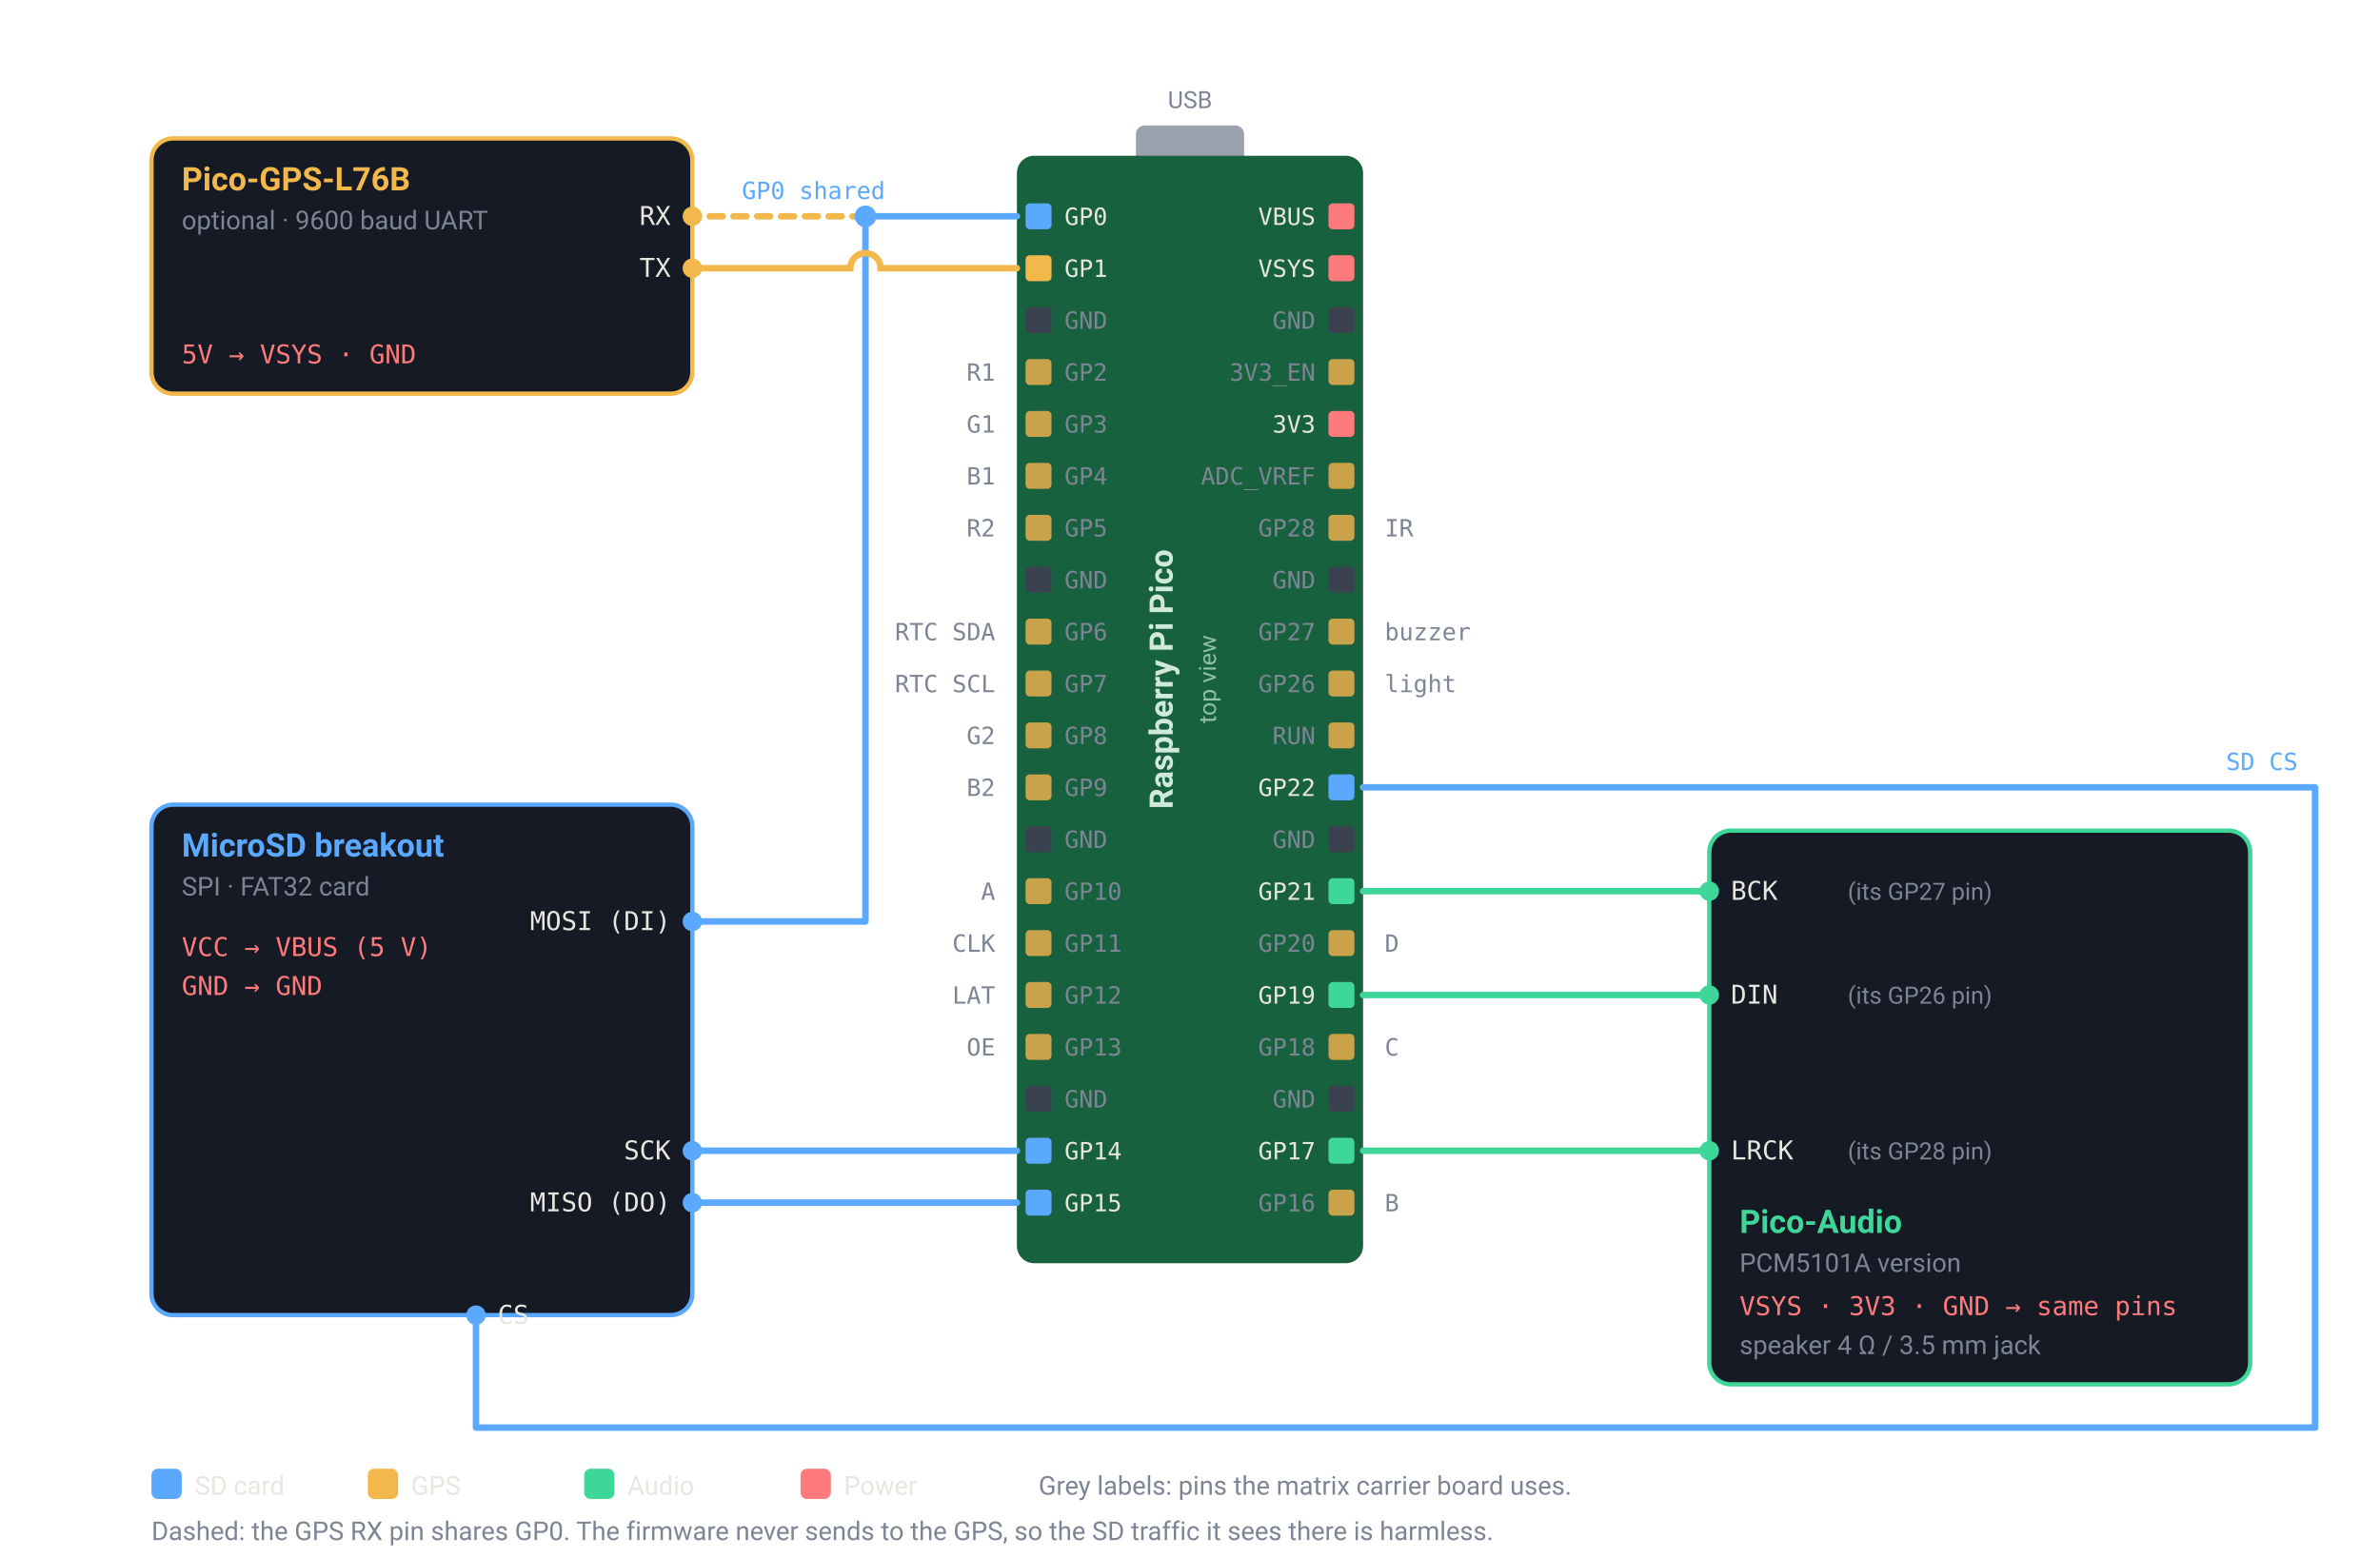
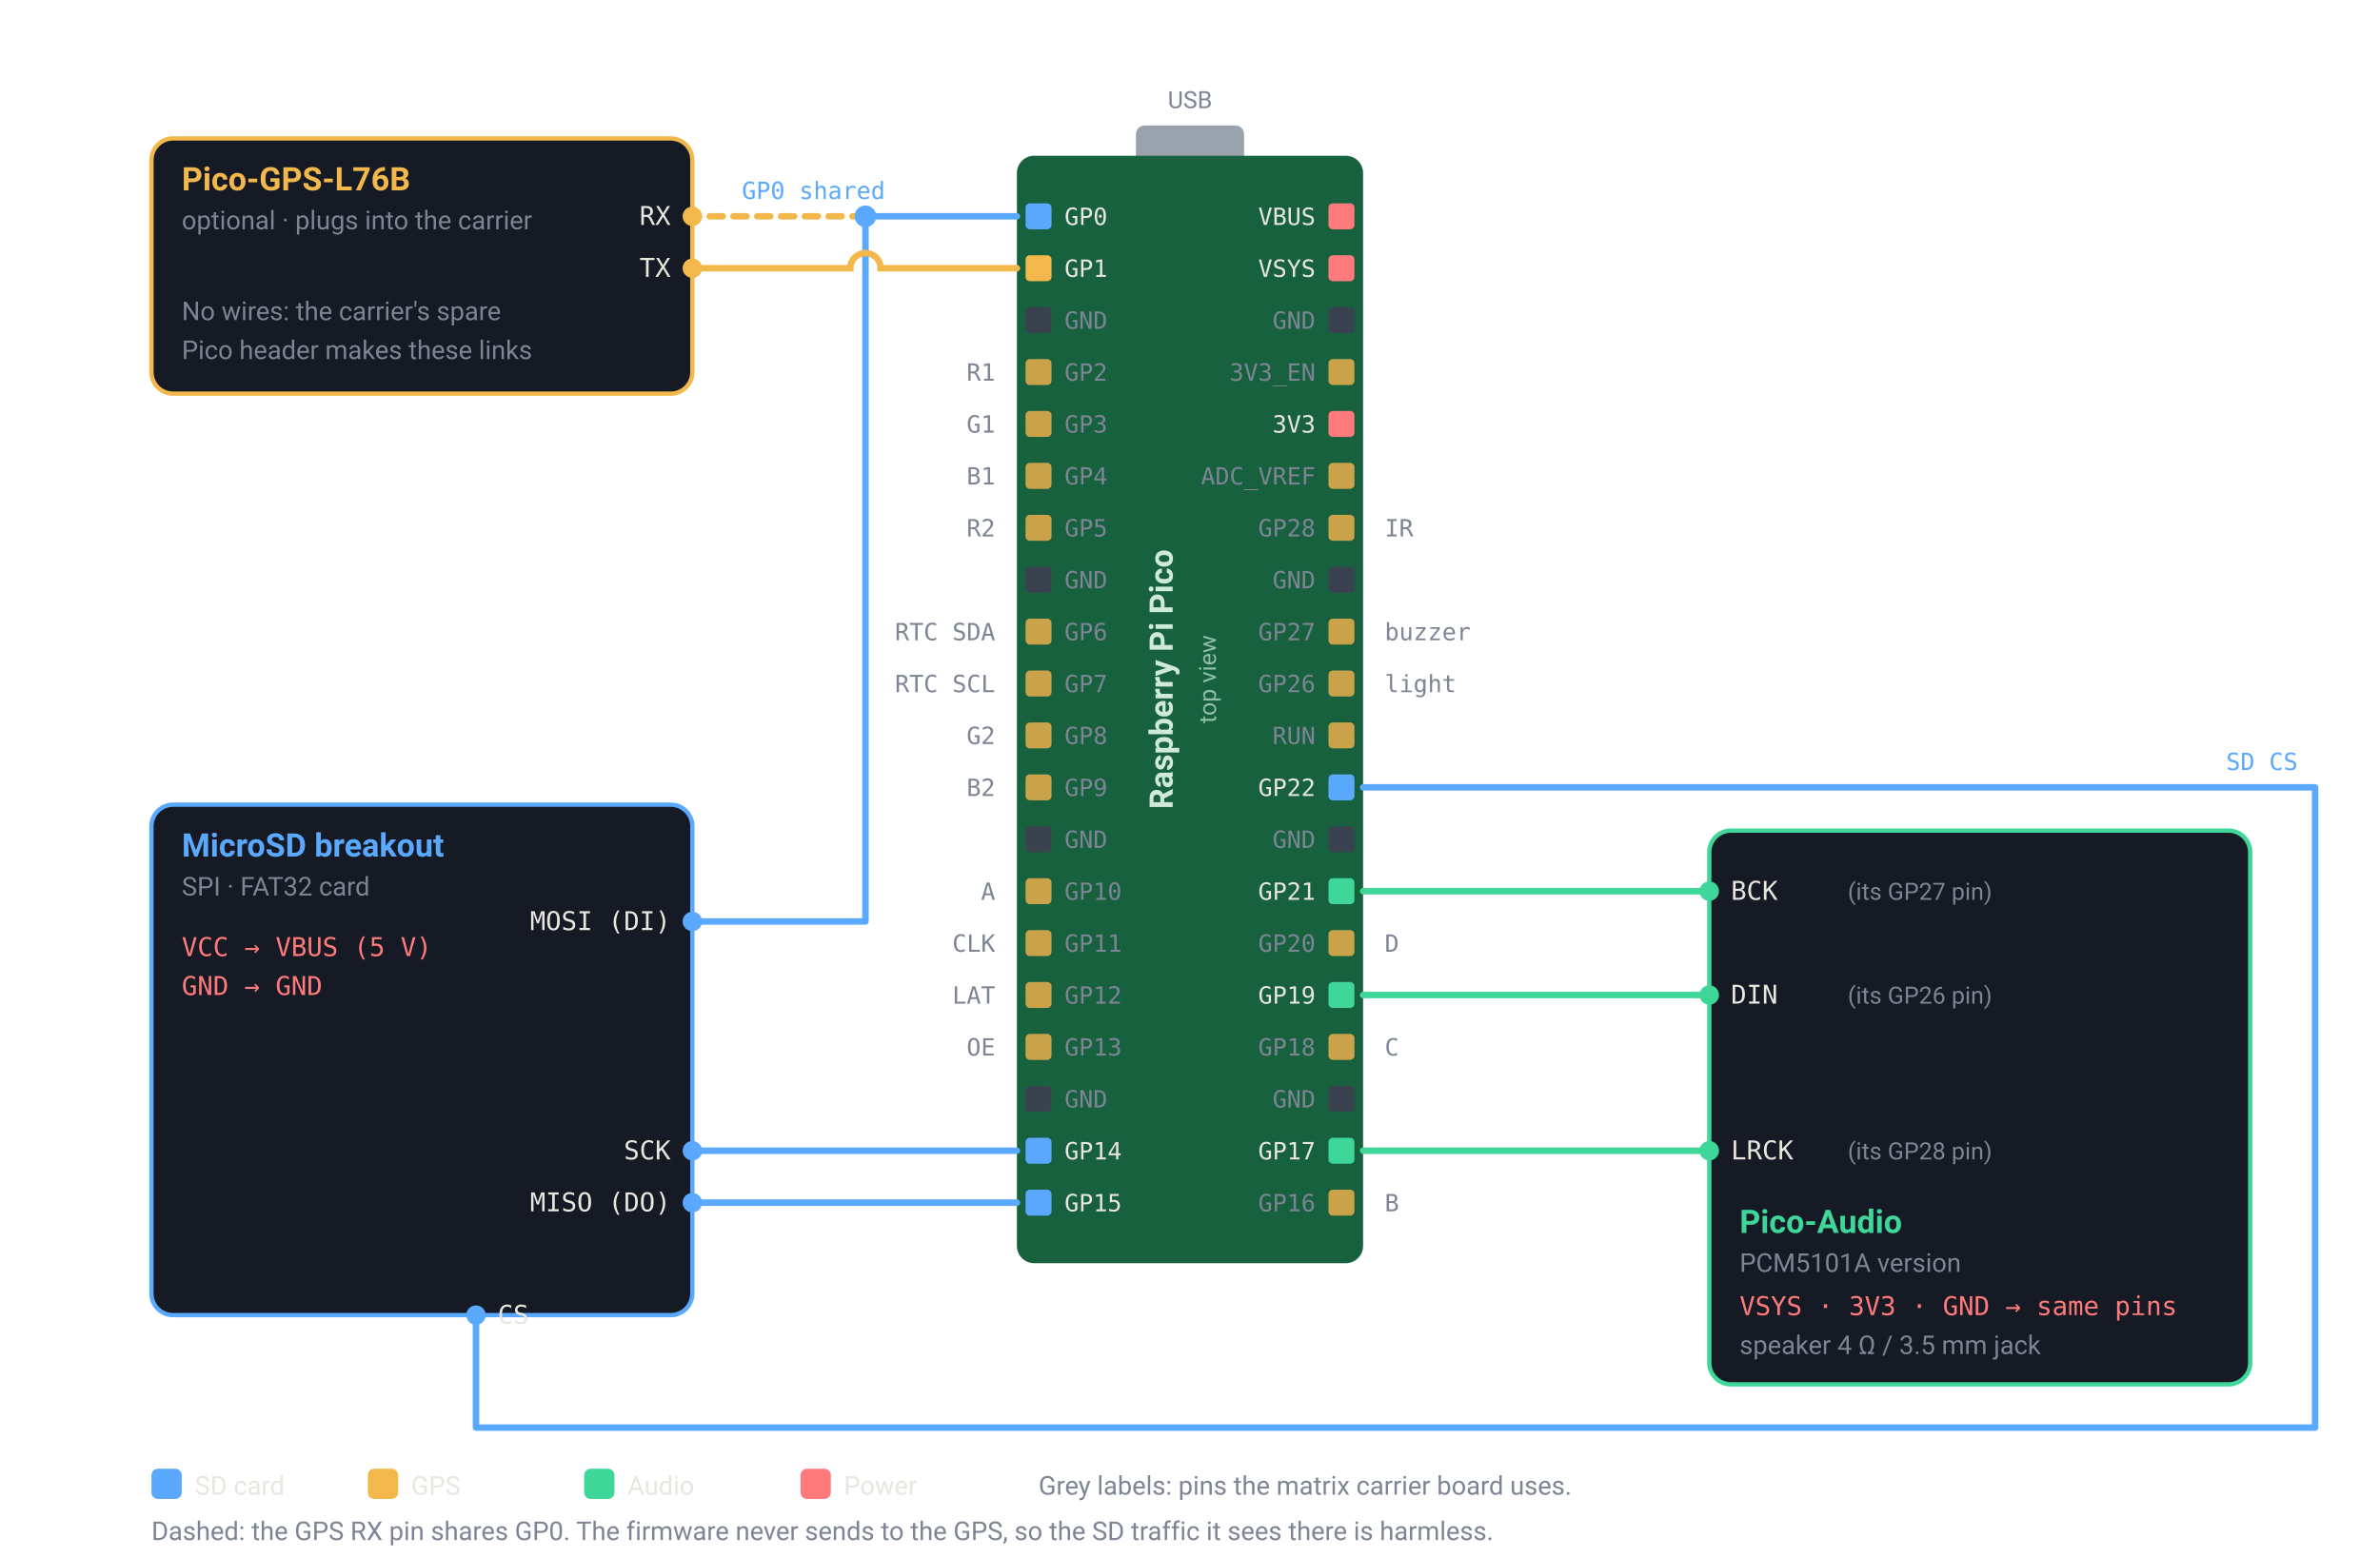
<svg xmlns="http://www.w3.org/2000/svg" viewBox="0 0 1100 720" width="1100" height="720" role="img" aria-labelledby="t d">
  <rect x="525" y="58" width="50" height="22" rx="4" fill="#9aa3ad" />
  <rect x="470" y="72" width="160" height="512" rx="8" fill="#17613f" />
  <text x="550.0" y="50" fill="#7d8595" font-size="11" font-family="system-ui,-apple-system,'Segoe UI',Roboto,sans-serif" text-anchor="middle" font-weight="400">USB</text>
  <text x="550.0" y="306.0" fill="#cfe9da" font-size="15" font-family="system-ui,-apple-system,'Segoe UI',Roboto,sans-serif" text-anchor="middle" font-weight="650" transform="rotate(-90 550.0 314.0)">Raspberry Pi Pico</text>
  <text x="550.0" y="326.0" fill="#8fbfa5" font-size="11" font-family="system-ui,-apple-system,'Segoe UI',Roboto,sans-serif" text-anchor="middle" font-weight="400" transform="rotate(-90 550.0 314.0)">top view</text>
  <rect x="474" y="94" width="12" height="12" rx="2" fill="#5aa9ff" />
  <text x="492" y="104" fill="#e8e6df" font-size="11" font-family="ui-monospace,SFMono-Regular,Menlo,Consolas,monospace" text-anchor="start" font-weight="400">GP0</text>
  <rect x="474" y="118" width="12" height="12" rx="2" fill="#f2b84b" />
  <text x="492" y="128" fill="#e8e6df" font-size="11" font-family="ui-monospace,SFMono-Regular,Menlo,Consolas,monospace" text-anchor="start" font-weight="400">GP1</text>
  <rect x="474" y="142" width="12" height="12" rx="2" fill="#3a4250" />
  <text x="492" y="152" fill="#7d8595" font-size="11" font-family="ui-monospace,SFMono-Regular,Menlo,Consolas,monospace" text-anchor="start" font-weight="400">GND</text>
  <rect x="474" y="166" width="12" height="12" rx="2" fill="#c9a24a" />
  <text x="492" y="176" fill="#7d8595" font-size="11" font-family="ui-monospace,SFMono-Regular,Menlo,Consolas,monospace" text-anchor="start" font-weight="400">GP2</text>
  <text x="460" y="176" fill="#7d8595" font-size="11" font-family="ui-monospace,SFMono-Regular,Menlo,Consolas,monospace" text-anchor="end" font-weight="400">R1</text>
  <rect x="474" y="190" width="12" height="12" rx="2" fill="#c9a24a" />
  <text x="492" y="200" fill="#7d8595" font-size="11" font-family="ui-monospace,SFMono-Regular,Menlo,Consolas,monospace" text-anchor="start" font-weight="400">GP3</text>
  <text x="460" y="200" fill="#7d8595" font-size="11" font-family="ui-monospace,SFMono-Regular,Menlo,Consolas,monospace" text-anchor="end" font-weight="400">G1</text>
  <rect x="474" y="214" width="12" height="12" rx="2" fill="#c9a24a" />
  <text x="492" y="224" fill="#7d8595" font-size="11" font-family="ui-monospace,SFMono-Regular,Menlo,Consolas,monospace" text-anchor="start" font-weight="400">GP4</text>
  <text x="460" y="224" fill="#7d8595" font-size="11" font-family="ui-monospace,SFMono-Regular,Menlo,Consolas,monospace" text-anchor="end" font-weight="400">B1</text>
  <rect x="474" y="238" width="12" height="12" rx="2" fill="#c9a24a" />
  <text x="492" y="248" fill="#7d8595" font-size="11" font-family="ui-monospace,SFMono-Regular,Menlo,Consolas,monospace" text-anchor="start" font-weight="400">GP5</text>
  <text x="460" y="248" fill="#7d8595" font-size="11" font-family="ui-monospace,SFMono-Regular,Menlo,Consolas,monospace" text-anchor="end" font-weight="400">R2</text>
  <rect x="474" y="262" width="12" height="12" rx="2" fill="#3a4250" />
  <text x="492" y="272" fill="#7d8595" font-size="11" font-family="ui-monospace,SFMono-Regular,Menlo,Consolas,monospace" text-anchor="start" font-weight="400">GND</text>
  <rect x="474" y="286" width="12" height="12" rx="2" fill="#c9a24a" />
  <text x="492" y="296" fill="#7d8595" font-size="11" font-family="ui-monospace,SFMono-Regular,Menlo,Consolas,monospace" text-anchor="start" font-weight="400">GP6</text>
  <text x="460" y="296" fill="#7d8595" font-size="11" font-family="ui-monospace,SFMono-Regular,Menlo,Consolas,monospace" text-anchor="end" font-weight="400">RTC SDA</text>
  <rect x="474" y="310" width="12" height="12" rx="2" fill="#c9a24a" />
  <text x="492" y="320" fill="#7d8595" font-size="11" font-family="ui-monospace,SFMono-Regular,Menlo,Consolas,monospace" text-anchor="start" font-weight="400">GP7</text>
  <text x="460" y="320" fill="#7d8595" font-size="11" font-family="ui-monospace,SFMono-Regular,Menlo,Consolas,monospace" text-anchor="end" font-weight="400">RTC SCL</text>
  <rect x="474" y="334" width="12" height="12" rx="2" fill="#c9a24a" />
  <text x="492" y="344" fill="#7d8595" font-size="11" font-family="ui-monospace,SFMono-Regular,Menlo,Consolas,monospace" text-anchor="start" font-weight="400">GP8</text>
  <text x="460" y="344" fill="#7d8595" font-size="11" font-family="ui-monospace,SFMono-Regular,Menlo,Consolas,monospace" text-anchor="end" font-weight="400">G2</text>
  <rect x="474" y="358" width="12" height="12" rx="2" fill="#c9a24a" />
  <text x="492" y="368" fill="#7d8595" font-size="11" font-family="ui-monospace,SFMono-Regular,Menlo,Consolas,monospace" text-anchor="start" font-weight="400">GP9</text>
  <text x="460" y="368" fill="#7d8595" font-size="11" font-family="ui-monospace,SFMono-Regular,Menlo,Consolas,monospace" text-anchor="end" font-weight="400">B2</text>
  <rect x="474" y="382" width="12" height="12" rx="2" fill="#3a4250" />
  <text x="492" y="392" fill="#7d8595" font-size="11" font-family="ui-monospace,SFMono-Regular,Menlo,Consolas,monospace" text-anchor="start" font-weight="400">GND</text>
  <rect x="474" y="406" width="12" height="12" rx="2" fill="#c9a24a" />
  <text x="492" y="416" fill="#7d8595" font-size="11" font-family="ui-monospace,SFMono-Regular,Menlo,Consolas,monospace" text-anchor="start" font-weight="400">GP10</text>
  <text x="460" y="416" fill="#7d8595" font-size="11" font-family="ui-monospace,SFMono-Regular,Menlo,Consolas,monospace" text-anchor="end" font-weight="400">A</text>
  <rect x="474" y="430" width="12" height="12" rx="2" fill="#c9a24a" />
  <text x="492" y="440" fill="#7d8595" font-size="11" font-family="ui-monospace,SFMono-Regular,Menlo,Consolas,monospace" text-anchor="start" font-weight="400">GP11</text>
  <text x="460" y="440" fill="#7d8595" font-size="11" font-family="ui-monospace,SFMono-Regular,Menlo,Consolas,monospace" text-anchor="end" font-weight="400">CLK</text>
  <rect x="474" y="454" width="12" height="12" rx="2" fill="#c9a24a" />
  <text x="492" y="464" fill="#7d8595" font-size="11" font-family="ui-monospace,SFMono-Regular,Menlo,Consolas,monospace" text-anchor="start" font-weight="400">GP12</text>
  <text x="460" y="464" fill="#7d8595" font-size="11" font-family="ui-monospace,SFMono-Regular,Menlo,Consolas,monospace" text-anchor="end" font-weight="400">LAT</text>
  <rect x="474" y="478" width="12" height="12" rx="2" fill="#c9a24a" />
  <text x="492" y="488" fill="#7d8595" font-size="11" font-family="ui-monospace,SFMono-Regular,Menlo,Consolas,monospace" text-anchor="start" font-weight="400">GP13</text>
  <text x="460" y="488" fill="#7d8595" font-size="11" font-family="ui-monospace,SFMono-Regular,Menlo,Consolas,monospace" text-anchor="end" font-weight="400">OE</text>
  <rect x="474" y="502" width="12" height="12" rx="2" fill="#3a4250" />
  <text x="492" y="512" fill="#7d8595" font-size="11" font-family="ui-monospace,SFMono-Regular,Menlo,Consolas,monospace" text-anchor="start" font-weight="400">GND</text>
  <rect x="474" y="526" width="12" height="12" rx="2" fill="#5aa9ff" />
  <text x="492" y="536" fill="#e8e6df" font-size="11" font-family="ui-monospace,SFMono-Regular,Menlo,Consolas,monospace" text-anchor="start" font-weight="400">GP14</text>
  <rect x="474" y="550" width="12" height="12" rx="2" fill="#5aa9ff" />
  <text x="492" y="560" fill="#e8e6df" font-size="11" font-family="ui-monospace,SFMono-Regular,Menlo,Consolas,monospace" text-anchor="start" font-weight="400">GP15</text>
  <rect x="614" y="94" width="12" height="12" rx="2" fill="#ff7a7a" />
  <text x="608" y="104" fill="#e8e6df" font-size="11" font-family="ui-monospace,SFMono-Regular,Menlo,Consolas,monospace" text-anchor="end" font-weight="400">VBUS</text>
  <rect x="614" y="118" width="12" height="12" rx="2" fill="#ff7a7a" />
  <text x="608" y="128" fill="#e8e6df" font-size="11" font-family="ui-monospace,SFMono-Regular,Menlo,Consolas,monospace" text-anchor="end" font-weight="400">VSYS</text>
  <rect x="614" y="142" width="12" height="12" rx="2" fill="#3a4250" />
  <text x="608" y="152" fill="#7d8595" font-size="11" font-family="ui-monospace,SFMono-Regular,Menlo,Consolas,monospace" text-anchor="end" font-weight="400">GND</text>
  <rect x="614" y="166" width="12" height="12" rx="2" fill="#c9a24a" />
  <text x="608" y="176" fill="#7d8595" font-size="11" font-family="ui-monospace,SFMono-Regular,Menlo,Consolas,monospace" text-anchor="end" font-weight="400">3V3_EN</text>
  <rect x="614" y="190" width="12" height="12" rx="2" fill="#ff7a7a" />
  <text x="608" y="200" fill="#e8e6df" font-size="11" font-family="ui-monospace,SFMono-Regular,Menlo,Consolas,monospace" text-anchor="end" font-weight="400">3V3</text>
  <rect x="614" y="214" width="12" height="12" rx="2" fill="#c9a24a" />
  <text x="608" y="224" fill="#7d8595" font-size="11" font-family="ui-monospace,SFMono-Regular,Menlo,Consolas,monospace" text-anchor="end" font-weight="400">ADC_VREF</text>
  <rect x="614" y="238" width="12" height="12" rx="2" fill="#c9a24a" />
  <text x="608" y="248" fill="#7d8595" font-size="11" font-family="ui-monospace,SFMono-Regular,Menlo,Consolas,monospace" text-anchor="end" font-weight="400">GP28</text>
  <text x="640" y="248" fill="#7d8595" font-size="11" font-family="ui-monospace,SFMono-Regular,Menlo,Consolas,monospace" text-anchor="start" font-weight="400">IR</text>
  <rect x="614" y="262" width="12" height="12" rx="2" fill="#3a4250" />
  <text x="608" y="272" fill="#7d8595" font-size="11" font-family="ui-monospace,SFMono-Regular,Menlo,Consolas,monospace" text-anchor="end" font-weight="400">GND</text>
  <rect x="614" y="286" width="12" height="12" rx="2" fill="#c9a24a" />
  <text x="608" y="296" fill="#7d8595" font-size="11" font-family="ui-monospace,SFMono-Regular,Menlo,Consolas,monospace" text-anchor="end" font-weight="400">GP27</text>
  <text x="640" y="296" fill="#7d8595" font-size="11" font-family="ui-monospace,SFMono-Regular,Menlo,Consolas,monospace" text-anchor="start" font-weight="400">buzzer</text>
  <rect x="614" y="310" width="12" height="12" rx="2" fill="#c9a24a" />
  <text x="608" y="320" fill="#7d8595" font-size="11" font-family="ui-monospace,SFMono-Regular,Menlo,Consolas,monospace" text-anchor="end" font-weight="400">GP26</text>
  <text x="640" y="320" fill="#7d8595" font-size="11" font-family="ui-monospace,SFMono-Regular,Menlo,Consolas,monospace" text-anchor="start" font-weight="400">light</text>
  <rect x="614" y="334" width="12" height="12" rx="2" fill="#c9a24a" />
  <text x="608" y="344" fill="#7d8595" font-size="11" font-family="ui-monospace,SFMono-Regular,Menlo,Consolas,monospace" text-anchor="end" font-weight="400">RUN</text>
  <rect x="614" y="358" width="12" height="12" rx="2" fill="#5aa9ff" />
  <text x="608" y="368" fill="#e8e6df" font-size="11" font-family="ui-monospace,SFMono-Regular,Menlo,Consolas,monospace" text-anchor="end" font-weight="400">GP22</text>
  <rect x="614" y="382" width="12" height="12" rx="2" fill="#3a4250" />
  <text x="608" y="392" fill="#7d8595" font-size="11" font-family="ui-monospace,SFMono-Regular,Menlo,Consolas,monospace" text-anchor="end" font-weight="400">GND</text>
  <rect x="614" y="406" width="12" height="12" rx="2" fill="#3fd69a" />
  <text x="608" y="416" fill="#e8e6df" font-size="11" font-family="ui-monospace,SFMono-Regular,Menlo,Consolas,monospace" text-anchor="end" font-weight="400">GP21</text>
  <rect x="614" y="430" width="12" height="12" rx="2" fill="#c9a24a" />
  <text x="608" y="440" fill="#7d8595" font-size="11" font-family="ui-monospace,SFMono-Regular,Menlo,Consolas,monospace" text-anchor="end" font-weight="400">GP20</text>
  <text x="640" y="440" fill="#7d8595" font-size="11" font-family="ui-monospace,SFMono-Regular,Menlo,Consolas,monospace" text-anchor="start" font-weight="400">D</text>
  <rect x="614" y="454" width="12" height="12" rx="2" fill="#3fd69a" />
  <text x="608" y="464" fill="#e8e6df" font-size="11" font-family="ui-monospace,SFMono-Regular,Menlo,Consolas,monospace" text-anchor="end" font-weight="400">GP19</text>
  <rect x="614" y="478" width="12" height="12" rx="2" fill="#c9a24a" />
  <text x="608" y="488" fill="#7d8595" font-size="11" font-family="ui-monospace,SFMono-Regular,Menlo,Consolas,monospace" text-anchor="end" font-weight="400">GP18</text>
  <text x="640" y="488" fill="#7d8595" font-size="11" font-family="ui-monospace,SFMono-Regular,Menlo,Consolas,monospace" text-anchor="start" font-weight="400">C</text>
  <rect x="614" y="502" width="12" height="12" rx="2" fill="#3a4250" />
  <text x="608" y="512" fill="#7d8595" font-size="11" font-family="ui-monospace,SFMono-Regular,Menlo,Consolas,monospace" text-anchor="end" font-weight="400">GND</text>
  <rect x="614" y="526" width="12" height="12" rx="2" fill="#3fd69a" />
  <text x="608" y="536" fill="#e8e6df" font-size="11" font-family="ui-monospace,SFMono-Regular,Menlo,Consolas,monospace" text-anchor="end" font-weight="400">GP17</text>
  <rect x="614" y="550" width="12" height="12" rx="2" fill="#c9a24a" />
  <text x="608" y="560" fill="#7d8595" font-size="11" font-family="ui-monospace,SFMono-Regular,Menlo,Consolas,monospace" text-anchor="end" font-weight="400">GP16</text>
  <text x="640" y="560" fill="#7d8595" font-size="11" font-family="ui-monospace,SFMono-Regular,Menlo,Consolas,monospace" text-anchor="start" font-weight="400">B</text>
  <rect x="70" y="64" width="250" height="118" rx="10" fill="#151a24" stroke="#f2b84b" stroke-width="2" />
  <text x="84" y="88" fill="#f2b84b" font-size="15" font-family="system-ui,-apple-system,'Segoe UI',Roboto,sans-serif" text-anchor="start" font-weight="650">Pico-GPS-L76B</text>
-   <text x="84" y="106" fill="#7d8595" font-size="12" font-family="system-ui,-apple-system,'Segoe UI',Roboto,sans-serif" text-anchor="start" font-weight="400">optional · 9600 baud UART</text>
+   <text x="84" y="106" fill="#7d8595" font-size="12" font-family="system-ui,-apple-system,'Segoe UI',Roboto,sans-serif" text-anchor="start" font-weight="400">optional · plugs into the carrier</text>
  <circle cx="320" cy="100" r="4.5" fill="#f2b84b" />
  <text x="310" y="104" fill="#e8e6df" font-size="12" font-family="ui-monospace,SFMono-Regular,Menlo,Consolas,monospace" text-anchor="end" font-weight="400">RX</text>
  <circle cx="320" cy="124" r="4.5" fill="#f2b84b" />
  <text x="310" y="128" fill="#e8e6df" font-size="12" font-family="ui-monospace,SFMono-Regular,Menlo,Consolas,monospace" text-anchor="end" font-weight="400">TX</text>
-   <text x="84" y="168" fill="#ff7a7a" font-size="12" font-family="ui-monospace,SFMono-Regular,Menlo,Consolas,monospace" text-anchor="start" font-weight="400">5V → VSYS · GND</text>
+   <text x="84" y="148" fill="#7d8595" font-size="12" font-family="system-ui,-apple-system,'Segoe UI',Roboto,sans-serif" text-anchor="start" font-weight="400">No wires: the carrier's spare</text>
+   <text x="84" y="166" fill="#7d8595" font-size="12" font-family="system-ui,-apple-system,'Segoe UI',Roboto,sans-serif" text-anchor="start" font-weight="400">Pico header makes these links</text>
  <rect x="70" y="372" width="250" height="236" rx="10" fill="#151a24" stroke="#5aa9ff" stroke-width="2" />
  <text x="84" y="396" fill="#5aa9ff" font-size="15" font-family="system-ui,-apple-system,'Segoe UI',Roboto,sans-serif" text-anchor="start" font-weight="650">MicroSD breakout</text>
  <text x="84" y="414" fill="#7d8595" font-size="12" font-family="system-ui,-apple-system,'Segoe UI',Roboto,sans-serif" text-anchor="start" font-weight="400">SPI · FAT32 card</text>
  <circle cx="320" cy="426" r="4.5" fill="#5aa9ff" />
  <text x="310" y="430" fill="#e8e6df" font-size="12" font-family="ui-monospace,SFMono-Regular,Menlo,Consolas,monospace" text-anchor="end" font-weight="400">MOSI (DI)</text>
  <circle cx="320" cy="532" r="4.5" fill="#5aa9ff" />
  <text x="310" y="536" fill="#e8e6df" font-size="12" font-family="ui-monospace,SFMono-Regular,Menlo,Consolas,monospace" text-anchor="end" font-weight="400">SCK</text>
  <circle cx="320" cy="556" r="4.5" fill="#5aa9ff" />
  <text x="310" y="560" fill="#e8e6df" font-size="12" font-family="ui-monospace,SFMono-Regular,Menlo,Consolas,monospace" text-anchor="end" font-weight="400">MISO (DO)</text>
  <circle cx="220" cy="608" r="4.5" fill="#5aa9ff" />
  <text x="230" y="612" fill="#e8e6df" font-size="12" font-family="ui-monospace,SFMono-Regular,Menlo,Consolas,monospace" text-anchor="start" font-weight="400">CS</text>
  <text x="84" y="442" fill="#ff7a7a" font-size="12" font-family="ui-monospace,SFMono-Regular,Menlo,Consolas,monospace" text-anchor="start" font-weight="400">VCC → VBUS (5 V)</text>
  <text x="84" y="460" fill="#ff7a7a" font-size="12" font-family="ui-monospace,SFMono-Regular,Menlo,Consolas,monospace" text-anchor="start" font-weight="400">GND → GND</text>
  <rect x="790" y="384" width="250" height="256" rx="10" fill="#151a24" stroke="#3fd69a" stroke-width="2" />
  <circle cx="790" cy="412" r="4.5" fill="#3fd69a" />
  <text x="800" y="416" fill="#e8e6df" font-size="12" font-family="ui-monospace,SFMono-Regular,Menlo,Consolas,monospace" text-anchor="start" font-weight="400">BCK</text>
  <text x="854" y="416" fill="#7d8595" font-size="11" font-family="system-ui,-apple-system,'Segoe UI',Roboto,sans-serif" text-anchor="start" font-weight="400">(its GP27 pin)</text>
  <circle cx="790" cy="460" r="4.5" fill="#3fd69a" />
  <text x="800" y="464" fill="#e8e6df" font-size="12" font-family="ui-monospace,SFMono-Regular,Menlo,Consolas,monospace" text-anchor="start" font-weight="400">DIN</text>
  <text x="854" y="464" fill="#7d8595" font-size="11" font-family="system-ui,-apple-system,'Segoe UI',Roboto,sans-serif" text-anchor="start" font-weight="400">(its GP26 pin)</text>
  <circle cx="790" cy="532" r="4.5" fill="#3fd69a" />
  <text x="800" y="536" fill="#e8e6df" font-size="12" font-family="ui-monospace,SFMono-Regular,Menlo,Consolas,monospace" text-anchor="start" font-weight="400">LRCK</text>
  <text x="854" y="536" fill="#7d8595" font-size="11" font-family="system-ui,-apple-system,'Segoe UI',Roboto,sans-serif" text-anchor="start" font-weight="400">(its GP28 pin)</text>
  <text x="804" y="570" fill="#3fd69a" font-size="15" font-family="system-ui,-apple-system,'Segoe UI',Roboto,sans-serif" text-anchor="start" font-weight="650">Pico-Audio</text>
  <text x="804" y="588" fill="#7d8595" font-size="12" font-family="system-ui,-apple-system,'Segoe UI',Roboto,sans-serif" text-anchor="start" font-weight="400">PCM5101A version</text>
  <text x="804" y="608" fill="#ff7a7a" font-size="12" font-family="ui-monospace,SFMono-Regular,Menlo,Consolas,monospace" text-anchor="start" font-weight="400">VSYS · 3V3 · GND → same pins</text>
  <text x="804" y="626" fill="#7d8595" font-size="12" font-family="system-ui,-apple-system,'Segoe UI',Roboto,sans-serif" text-anchor="start" font-weight="400">speaker 4 Ω / 3.5 mm jack</text>
  <path d="M400,100 L320,100" fill="none" stroke="#f2b84b" stroke-width="3" stroke-linejoin="round" stroke-linecap="round" stroke-dasharray="6 5" />
  <path d="M470,100 L400,100 L400,426 L320,426" fill="none" stroke="#5aa9ff" stroke-width="3" stroke-linejoin="round" stroke-linecap="round" />
  <path d="M320,124 L393,124 A7,7 0 0 1 407,124 L470,124" fill="none" stroke="#f2b84b" stroke-width="3" stroke-linecap="round" />
  <circle cx="400" cy="100" r="5" fill="#5aa9ff" />
  <path d="M470,532 L320,532" fill="none" stroke="#5aa9ff" stroke-width="3" stroke-linejoin="round" stroke-linecap="round" />
  <path d="M470,556 L320,556" fill="none" stroke="#5aa9ff" stroke-width="3" stroke-linejoin="round" stroke-linecap="round" />
  <path d="M630,364 L1070,364 L1070,660 L220,660 L220,608" fill="none" stroke="#5aa9ff" stroke-width="3" stroke-linejoin="round" stroke-linecap="round" />
  <path d="M630,412 L790,412" fill="none" stroke="#3fd69a" stroke-width="3" stroke-linejoin="round" stroke-linecap="round" />
  <path d="M630,460 L790,460" fill="none" stroke="#3fd69a" stroke-width="3" stroke-linejoin="round" stroke-linecap="round" />
  <path d="M630,532 L790,532" fill="none" stroke="#3fd69a" stroke-width="3" stroke-linejoin="round" stroke-linecap="round" />
  <text x="376" y="92" fill="#5aa9ff" font-size="11" font-family="ui-monospace,SFMono-Regular,Menlo,Consolas,monospace" text-anchor="middle" font-weight="400">GP0 shared</text>
  <text x="1062" y="356" fill="#5aa9ff" font-size="11" font-family="ui-monospace,SFMono-Regular,Menlo,Consolas,monospace" text-anchor="end" font-weight="400">SD CS</text>
  <rect x="70" y="679" width="14" height="14" rx="3" fill="#5aa9ff" />
  <text x="90" y="691" fill="#e8e6df" font-size="12" font-family="system-ui,-apple-system,'Segoe UI',Roboto,sans-serif" text-anchor="start" font-weight="400">SD card</text>
  <rect x="170" y="679" width="14" height="14" rx="3" fill="#f2b84b" />
  <text x="190" y="691" fill="#e8e6df" font-size="12" font-family="system-ui,-apple-system,'Segoe UI',Roboto,sans-serif" text-anchor="start" font-weight="400">GPS</text>
  <rect x="270" y="679" width="14" height="14" rx="3" fill="#3fd69a" />
  <text x="290" y="691" fill="#e8e6df" font-size="12" font-family="system-ui,-apple-system,'Segoe UI',Roboto,sans-serif" text-anchor="start" font-weight="400">Audio</text>
  <rect x="370" y="679" width="14" height="14" rx="3" fill="#ff7a7a" />
  <text x="390" y="691" fill="#e8e6df" font-size="12" font-family="system-ui,-apple-system,'Segoe UI',Roboto,sans-serif" text-anchor="start" font-weight="400">Power</text>
  <text x="480" y="691" fill="#7d8595" font-size="12" font-family="system-ui,-apple-system,'Segoe UI',Roboto,sans-serif" text-anchor="start" font-weight="400">Grey labels: pins the matrix carrier board uses.</text>
  <text x="70" y="712" fill="#7d8595" font-size="12" font-family="system-ui,-apple-system,'Segoe UI',Roboto,sans-serif" text-anchor="start" font-weight="400">Dashed: the GPS RX pin shares GP0. The firmware never sends to the GPS, so the SD traffic it sees there is harmless.</text>
</svg>
